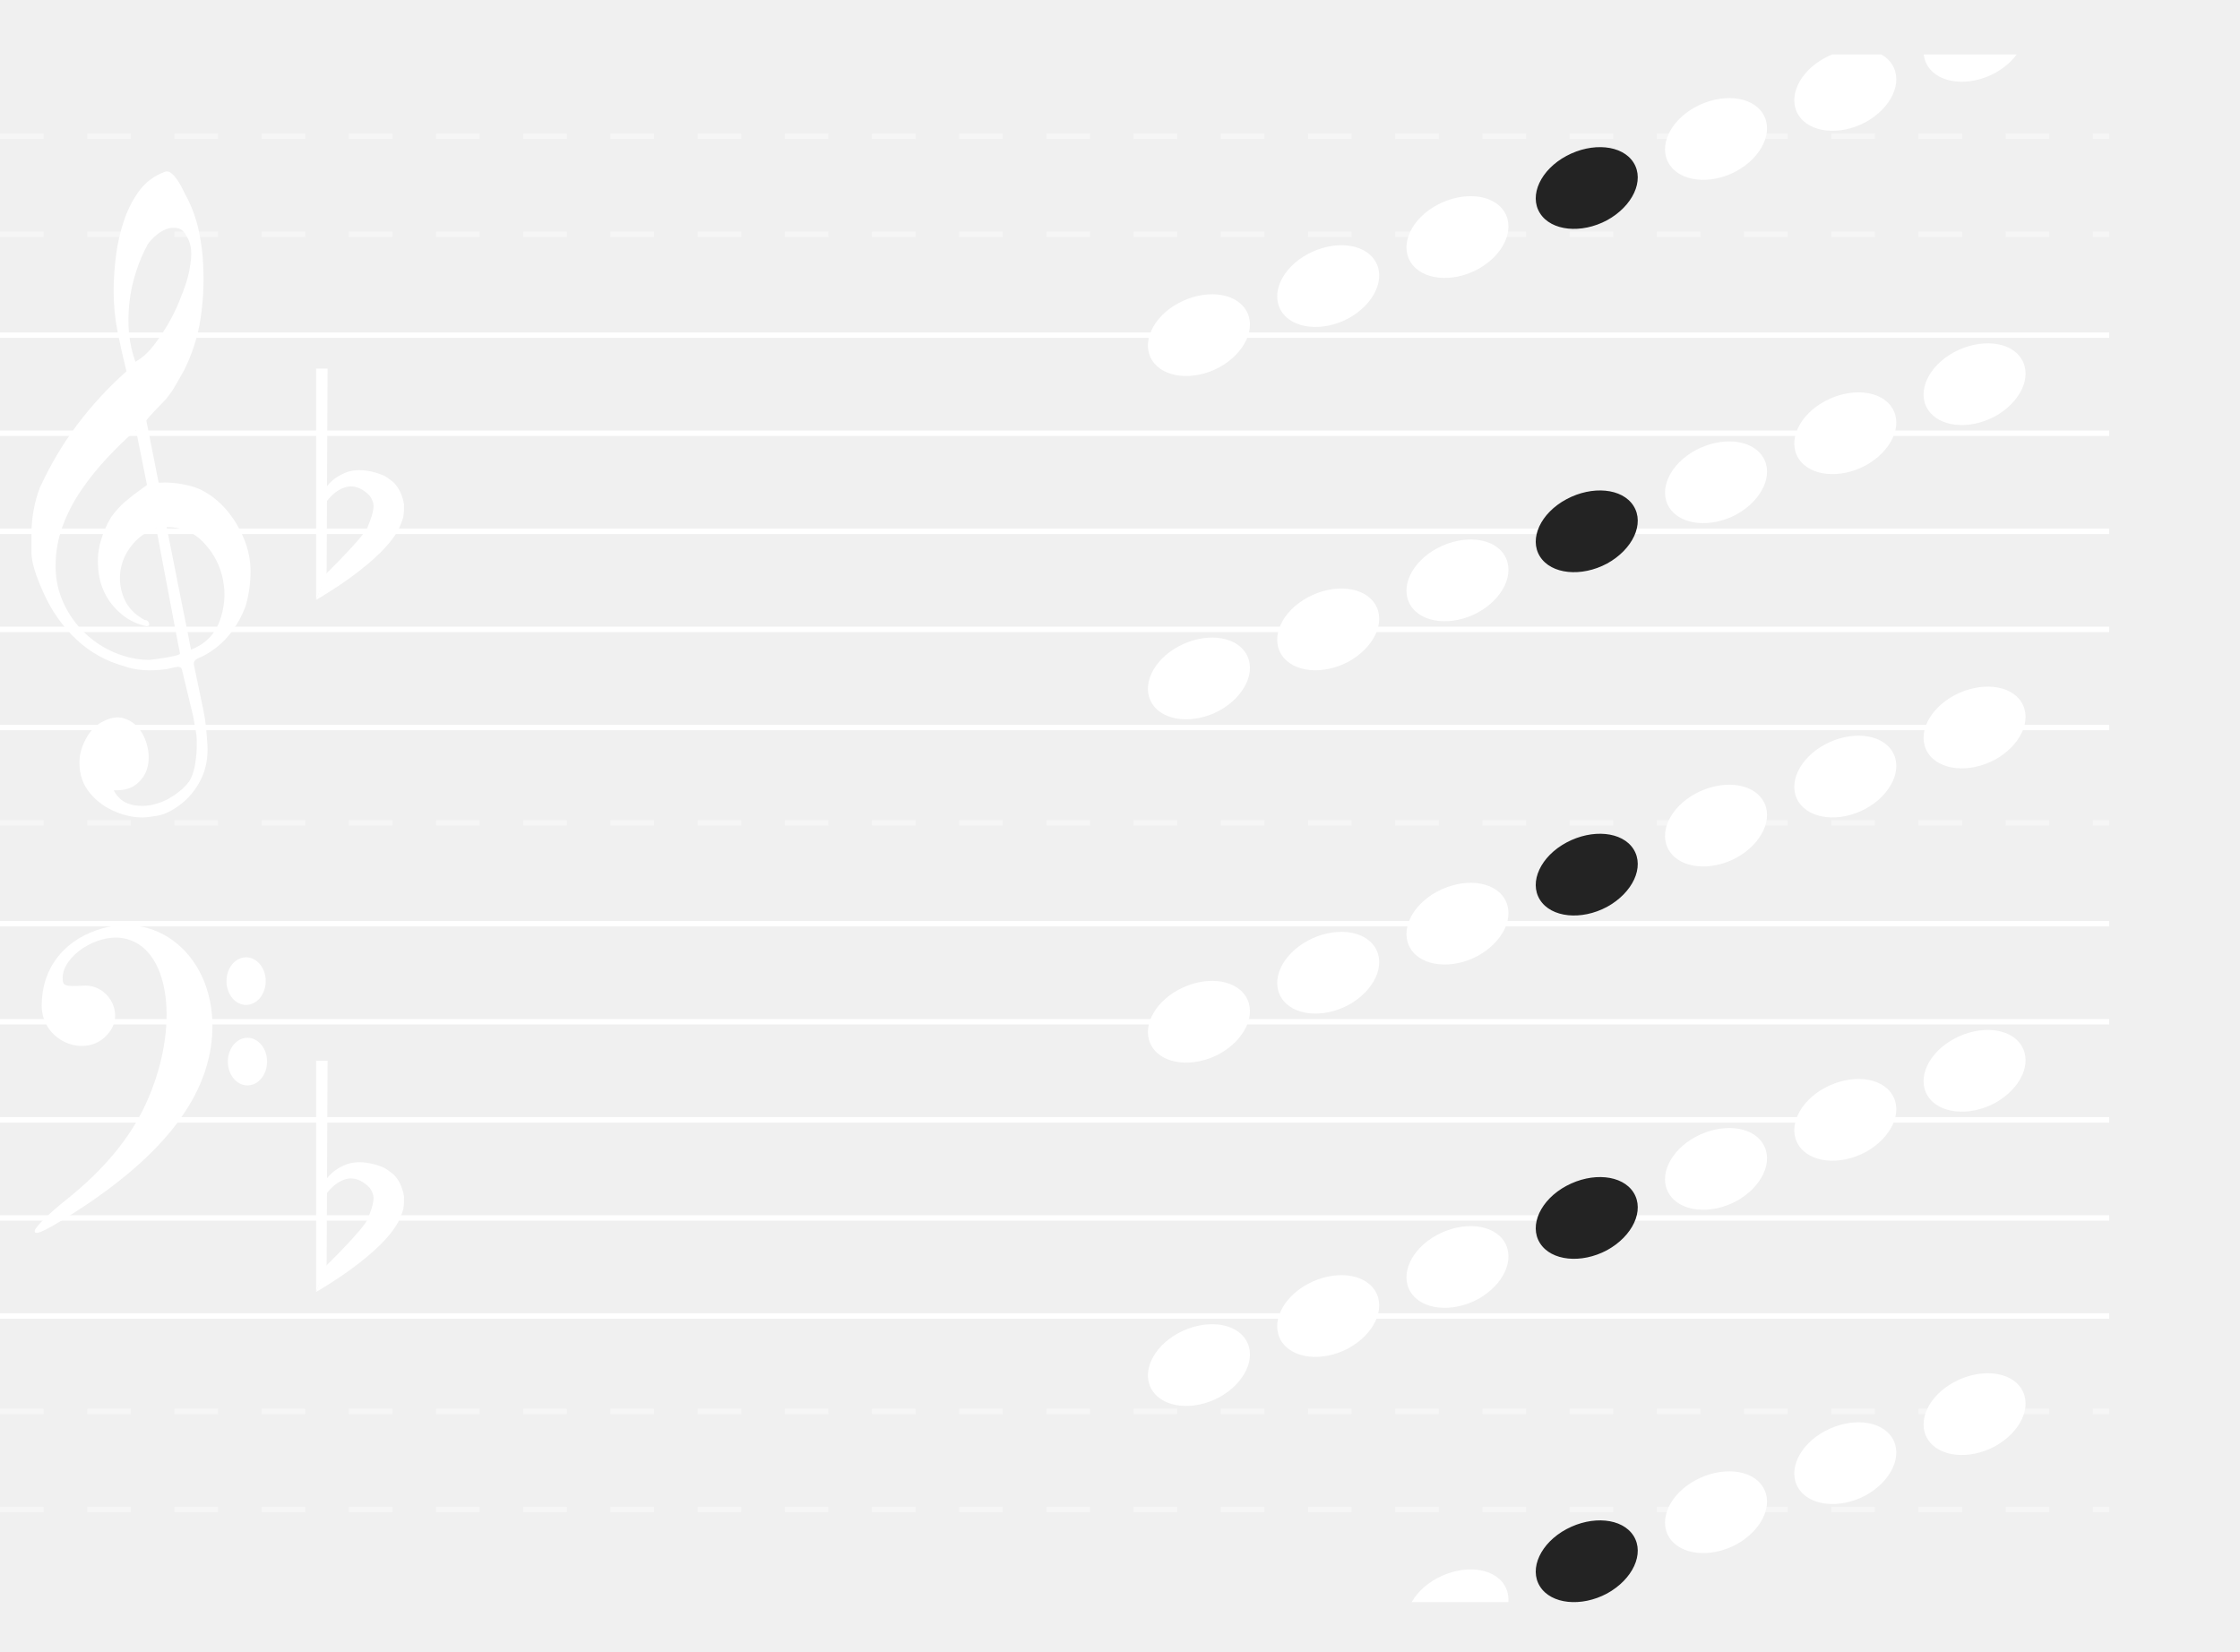
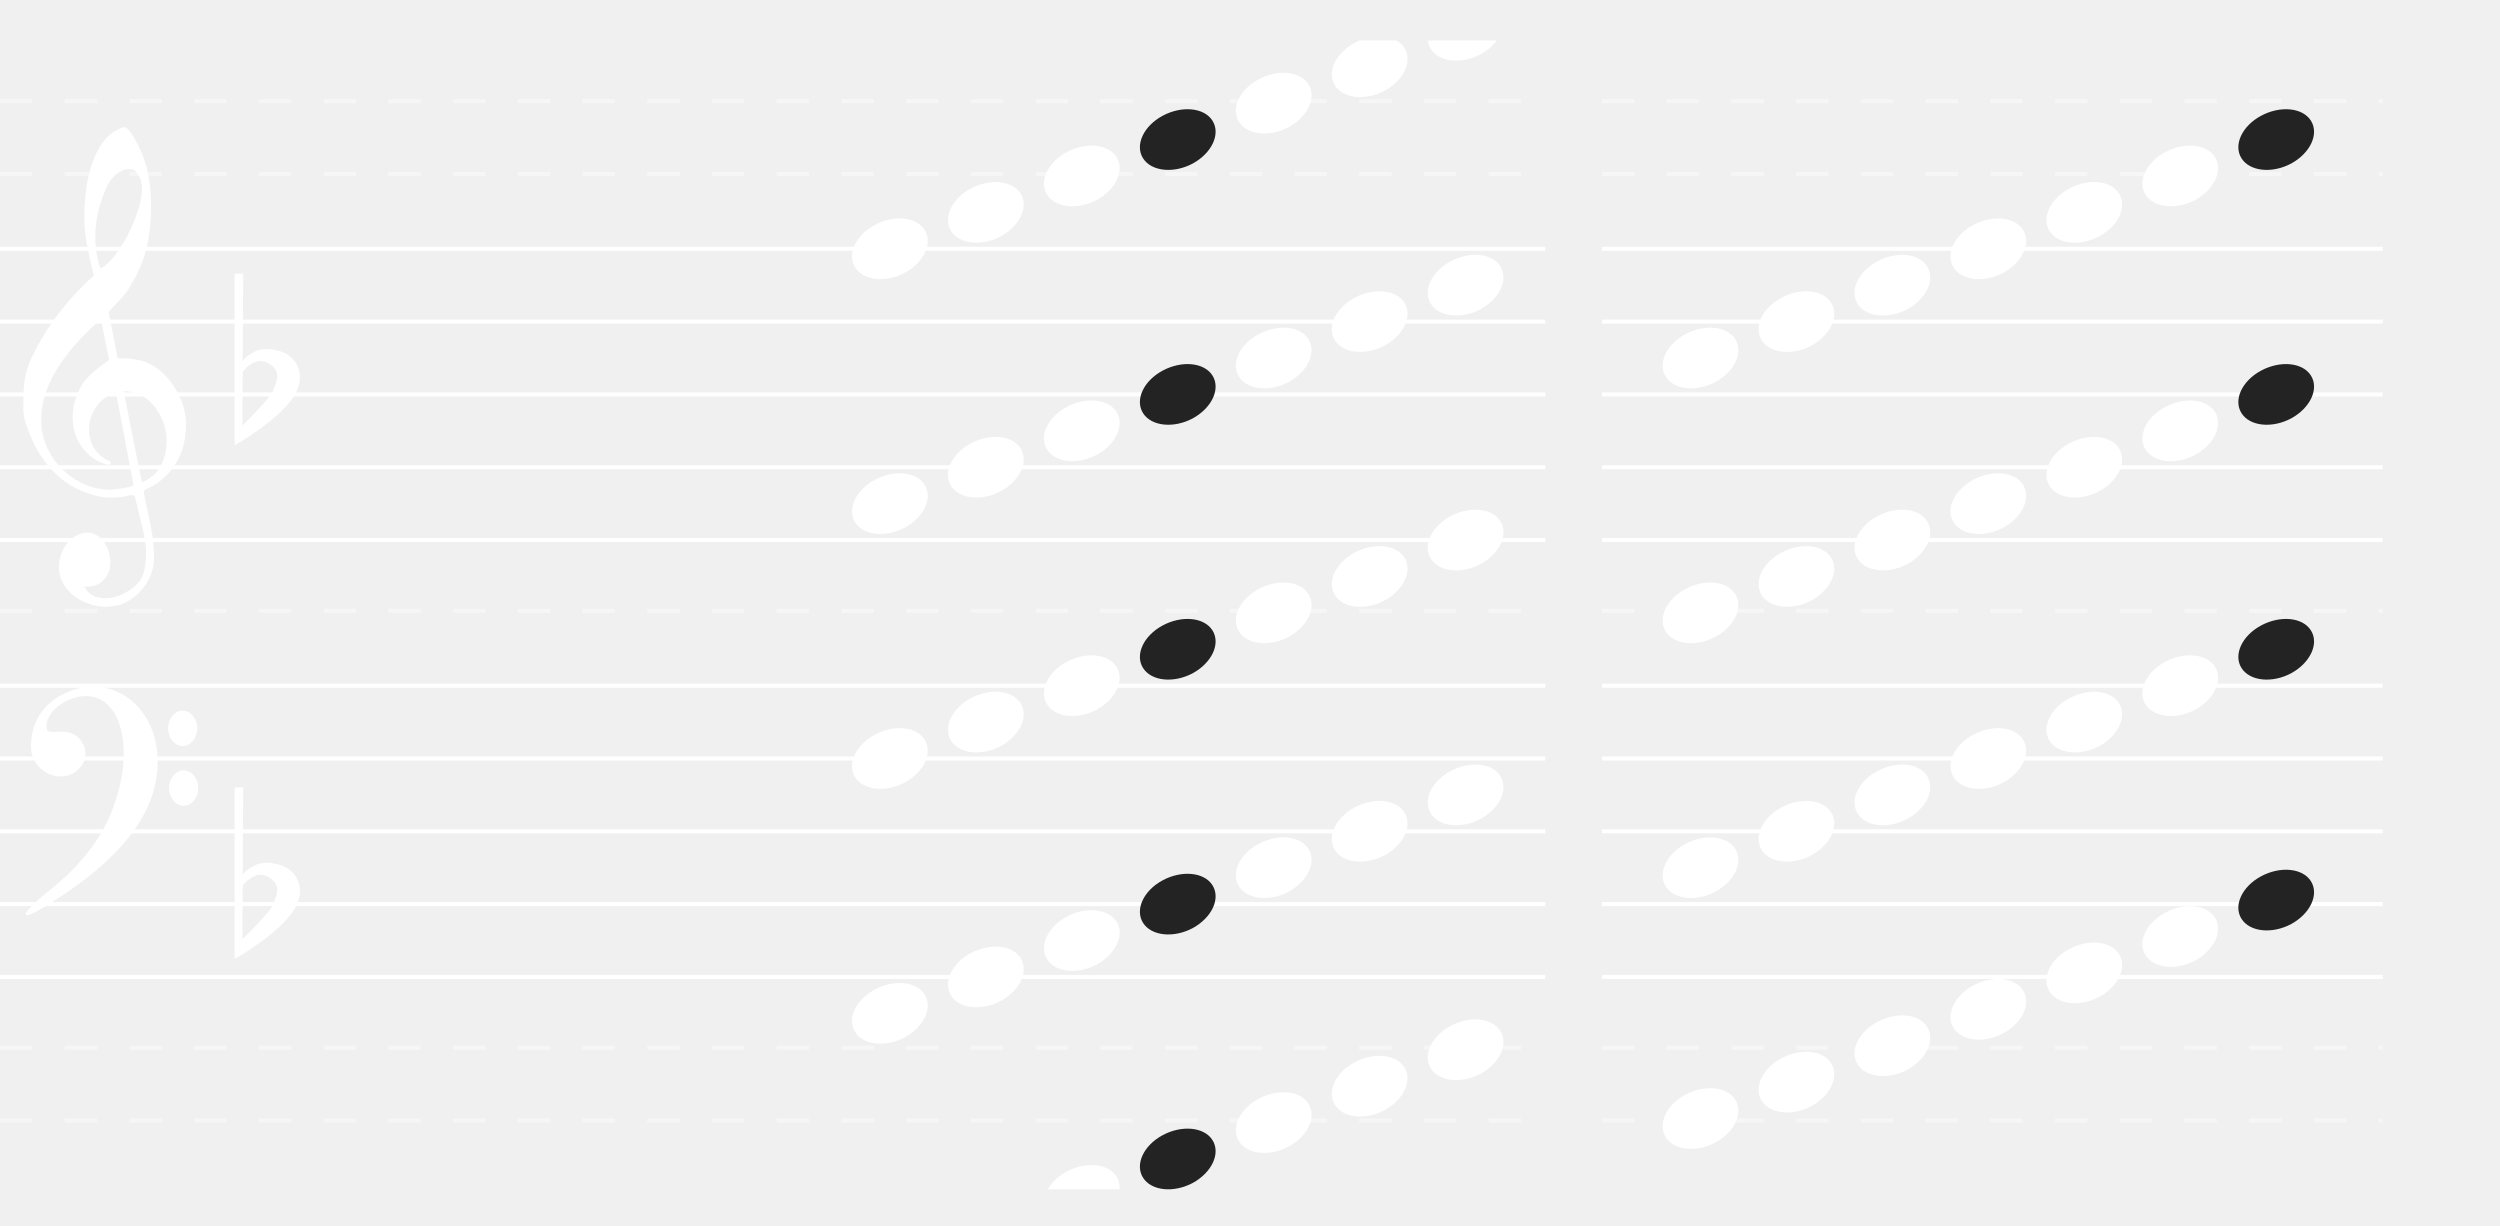
- <svg xmlns="http://www.w3.org/2000/svg" width="411" height="303" viewBox="0 0 411 303" fill="none">
-   <line y1="25" x2="387" y2="25" stroke="white" stroke-opacity="0.4" stroke-dasharray="8 8" />
-   <line y1="43" x2="387" y2="43" stroke="white" stroke-opacity="0.4" stroke-dasharray="8 8" />
-   <path d="M0 61.5H387" stroke="white" />
-   <path d="M0 79.5H387" stroke="white" />
-   <path d="M0 97.5H387" stroke="white" />
-   <path d="M0 115.5H387" stroke="white" />
-   <path d="M0 133.5H387" stroke="white" />
-   <line x1="4.2447e-08" y1="151" x2="387" y2="151" stroke="white" stroke-opacity="0.4" stroke-dasharray="8 8" />
-   <path d="M0 169.5H387" stroke="white" />
-   <path d="M0 187.5H387" stroke="white" />
-   <path d="M0 205.5H387" stroke="white" />
-   <path d="M0 223.5H387" stroke="white" />
-   <path d="M0 241.5H387" stroke="white" />
-   <line x1="4.2447e-08" y1="259" x2="387" y2="259" stroke="white" stroke-opacity="0.4" stroke-dasharray="8 8" />
-   <line x1="4.2447e-08" y1="277" x2="387" y2="277" stroke="white" stroke-opacity="0.4" stroke-dasharray="8 8" />
-   <path d="M28.663 96.938C26.878 97.542 25.403 98.563 24.238 99.999C23.073 101.435 22.363 103.004 22.108 104.705C21.853 106.406 22.062 108.088 22.736 109.751C23.41 111.414 24.675 112.756 26.532 113.777C26.969 113.777 27.242 113.966 27.352 114.344C27.461 114.722 27.297 114.91 26.86 114.91C25.076 114.533 23.51 113.758 22.162 112.586C19.649 110.431 18.266 107.654 18.011 104.252C17.865 102.551 18.02 100.907 18.475 99.319C18.93 97.731 19.558 96.276 20.36 94.953C21.343 93.555 22.508 92.345 23.856 91.325C23.928 91.249 24.138 91.079 24.484 90.814C24.83 90.55 25.167 90.304 25.494 90.077C25.822 89.851 26.314 89.492 26.969 89L24.948 78.908C23.164 80.457 21.398 82.168 19.65 84.039C17.901 85.91 16.317 87.885 14.897 89.964C13.477 92.043 12.339 94.245 11.483 96.569C10.627 98.894 10.199 101.341 10.199 103.912C10.199 106.293 10.682 108.532 11.647 110.63C12.612 112.728 13.896 114.552 15.498 116.101C17.1 117.651 18.948 118.87 21.043 119.759C23.137 120.647 25.258 121.091 27.406 121.091C27.48 121.091 27.816 121.053 28.417 120.977C29.018 120.902 29.655 120.808 30.329 120.694C31.003 120.581 31.622 120.458 32.186 120.325C32.75 120.193 33.033 120.051 33.033 119.9L32.705 118.313C31.285 110.866 29.937 103.741 28.663 96.938ZM30.575 96.711L35.054 119.22C37.64 118.199 39.387 116.451 40.298 113.975C41.209 111.5 41.417 108.986 40.926 106.435C40.434 103.883 39.278 101.624 37.457 99.659C35.637 97.693 33.342 96.711 30.575 96.711ZM24.839 66.378C25.968 65.772 27.015 64.866 27.98 63.656C28.945 62.447 29.837 61.152 30.657 59.772C31.476 58.393 32.186 56.985 32.787 55.548C33.388 54.112 33.87 52.808 34.234 51.636C34.635 50.389 34.908 48.99 35.054 47.441C35.2 45.891 34.963 44.587 34.344 43.528C33.907 42.584 33.334 42.036 32.623 41.884C31.913 41.733 31.203 41.79 30.493 42.054C29.783 42.319 29.109 42.744 28.471 43.33C27.834 43.916 27.37 44.435 27.079 44.889C26.277 46.363 25.576 48.007 24.976 49.822C24.375 51.636 23.965 53.517 23.747 55.464C23.528 57.41 23.501 59.281 23.665 61.077C23.828 62.872 24.22 64.639 24.839 66.378ZM23.2 68.135C22.581 65.641 22.035 63.193 21.561 60.793C21.088 58.393 20.851 55.926 20.851 53.394C20.851 51.542 20.979 49.51 21.234 47.299C21.489 45.088 21.953 42.933 22.627 40.835C23.3 38.737 24.229 36.857 25.413 35.194C26.596 33.531 28.171 32.321 30.138 31.565C30.32 31.49 30.502 31.452 30.684 31.452C30.939 31.452 31.239 31.603 31.585 31.906C31.931 32.208 32.295 32.652 32.678 33.238C33.06 33.824 33.397 34.428 33.688 35.052C33.979 35.676 34.198 36.101 34.344 36.328C35.327 38.256 36.046 40.306 36.502 42.479C36.957 44.653 37.221 46.817 37.294 48.971C37.439 52.222 37.266 55.435 36.775 58.61C36.283 61.785 35.291 64.885 33.797 67.908C33.288 68.816 32.769 69.732 32.241 70.658C31.713 71.585 31.085 72.482 30.356 73.351C30.211 73.503 29.947 73.777 29.564 74.173C29.181 74.57 28.79 74.977 28.389 75.392C27.989 75.808 27.634 76.196 27.324 76.554C27.015 76.914 26.86 77.131 26.86 77.207L29.099 88.546C29.114 88.621 30.22 88.546 30.22 88.546C32.357 88.574 34.619 88.933 36.584 89.737C38.477 90.644 40.107 91.891 41.473 93.479C42.838 95.067 43.93 96.853 44.75 98.837C45.569 100.821 45.979 102.834 45.979 104.875C45.979 106.916 45.687 108.995 45.105 111.112C43.612 115.119 41.227 118.086 37.949 120.013C37.585 120.24 37.066 120.496 36.392 120.779C35.719 121.062 35.455 121.507 35.6 122.111C36.474 126.23 37.066 129.063 37.376 130.616C37.685 132.168 37.913 134.172 38.058 136.626C38.204 138.973 37.812 141.084 36.884 142.972C35.955 144.869 34.708 146.407 33.142 147.595C31.576 148.79 30.147 149.484 28.854 149.698C27.561 149.906 26.678 150.006 26.205 150.006C24.566 150.006 22.963 149.684 21.398 149.04C19.467 148.289 17.847 147.137 16.536 145.584C15.225 144.031 14.569 142.142 14.569 139.917C14.569 138.515 14.961 137.077 15.744 135.603C16.527 134.129 17.556 133.07 18.83 132.433C20.25 131.675 21.534 131.467 22.681 131.803C23.828 132.147 24.775 132.791 25.522 133.735C26.268 134.68 26.787 135.825 27.079 137.163C27.37 138.508 27.352 139.76 27.024 140.933C26.696 142.107 26.032 143.101 25.03 143.91C24.029 144.725 22.636 145.09 20.851 145.019C21.58 146.378 22.599 147.237 23.91 147.595C25.221 147.96 26.569 147.981 27.952 147.68C29.337 147.38 30.638 146.822 31.858 146.006C33.078 145.198 34.035 144.318 34.726 143.373C35.163 142.693 35.491 141.806 35.71 140.711C35.928 139.61 36.056 138.472 36.092 137.277C36.128 136.089 36.092 135.159 35.983 134.501C35.873 133.835 35.691 132.805 35.436 131.41C34.344 126.838 33.652 123.962 33.36 122.788C33.215 122.414 32.823 122.291 32.186 122.423C31.549 122.556 31.012 122.679 30.575 122.788C27.443 123.21 24.821 123.017 22.709 122.225C19.431 121.318 16.545 119.701 14.05 117.377C11.556 115.053 9.553 112.237 8.042 108.929C6.53 105.622 5.775 103.108 5.775 101.388C5.775 99.669 5.775 98.582 5.775 98.128C5.775 95.067 6.285 92.194 7.304 89.51C9.234 85.314 11.52 81.459 14.16 77.944C16.8 74.429 19.813 71.159 23.2 68.135Z" fill="white" />
-   <path d="M49.003 194.808C49.003 197.22 47.391 199.175 45.404 199.175C43.416 199.175 41.805 197.22 41.805 194.808C41.805 192.396 43.416 190.441 45.404 190.441C47.391 190.441 49.003 192.396 49.003 194.808ZM48.754 180.042C48.754 182.454 47.143 184.409 45.155 184.409C43.168 184.409 41.556 182.454 41.556 180.042C41.556 177.63 43.168 175.675 45.155 175.675C47.143 175.675 48.754 177.63 48.754 180.042ZM6.368 225.885C6.368 225.261 8.96 222.695 12.128 220.182C18.939 214.778 23.857 208.866 26.718 202.645C33.279 188.379 31.2 173.504 22.457 172.146C17.621 171.394 11.498 175.482 11.498 179.461C11.498 180.938 11.824 181.057 15.369 180.873C19.707 180.649 22.642 185.54 20.295 189.081C16.585 194.678 7.651 191.463 7.651 184.532C7.651 178.458 10.842 173.623 16.459 171.189C28.479 165.98 39.92 175.583 38.918 190.04C38.097 201.89 29.19 212.956 11.899 223.611C7.797 226.139 6.368 226.726 6.368 225.885Z" fill="white" />
+ <svg xmlns="http://www.w3.org/2000/svg" width="618" height="303" viewBox="0 0 618 303" fill="none">
+   <line x1="396" y1="25" x2="589" y2="25" stroke="white" stroke-opacity="0.4" stroke-dasharray="8 8" />
+   <line x1="396" y1="43" x2="589" y2="43" stroke="white" stroke-opacity="0.4" stroke-dasharray="8 8" />
+   <path d="M396 61.5H589" stroke="white" />
+   <path d="M396 79.5H589" stroke="white" />
+   <path d="M396 97.5H589" stroke="white" />
+   <path d="M396 115.5H589" stroke="white" />
+   <path d="M396 133.5H589" stroke="white" />
+   <line x1="396" y1="151" x2="589" y2="151" stroke="white" stroke-opacity="0.4" stroke-dasharray="8 8" />
+   <path d="M396 169.5H589" stroke="white" />
+   <path d="M396 187.5H589" stroke="white" />
+   <path d="M396 205.5H589" stroke="white" />
+   <path d="M396 223.5H589" stroke="white" />
+   <path d="M396 241.5H589" stroke="white" />
+   <line x1="396" y1="259" x2="589" y2="259" stroke="white" stroke-opacity="0.4" stroke-dasharray="8 8" />
+   <line x1="396" y1="277" x2="589" y2="277" stroke="white" stroke-opacity="0.4" stroke-dasharray="8 8" />
+   <line y1="25" x2="382" y2="25" stroke="white" stroke-opacity="0.4" stroke-dasharray="8 8" />
+   <line y1="43" x2="382" y2="43" stroke="white" stroke-opacity="0.4" stroke-dasharray="8 8" />
+   <path d="M0 61.5H382" stroke="white" />
+   <path d="M0 79.5H382" stroke="white" />
+   <path d="M0 97.5H382" stroke="white" />
+   <path d="M0 115.5H382" stroke="white" />
+   <path d="M0 133.5H382" stroke="white" />
+   <line x1="4.2447e-08" y1="151" x2="382" y2="151" stroke="white" stroke-opacity="0.4" stroke-dasharray="8 8" />
+   <path d="M0 169.5H382" stroke="white" />
+   <path d="M0 187.5H382" stroke="white" />
+   <path d="M0 205.5H382" stroke="white" />
+   <path d="M0 223.5H382" stroke="white" />
+   <path d="M0 241.5H382" stroke="white" />
+   <line x1="4.2447e-08" y1="259" x2="382" y2="259" stroke="white" stroke-opacity="0.4" stroke-dasharray="8 8" />
+   <line x1="4.2447e-08" y1="277" x2="382" y2="277" stroke="white" stroke-opacity="0.4" stroke-dasharray="8 8" />
+   <path d="M28.663 96.938C26.878 97.542 25.403 98.563 24.238 99.999C23.073 101.435 22.363 103.004 22.108 104.705C21.853 106.406 22.062 108.088 22.736 109.751C23.41 111.414 24.675 112.756 26.532 113.777C26.969 113.777 27.242 113.966 27.352 114.344C27.461 114.722 27.297 114.91 26.86 114.91C25.076 114.533 23.51 113.758 22.162 112.586C19.649 110.431 18.266 107.654 18.011 104.252C17.865 102.551 18.02 100.907 18.475 99.319C18.93 97.731 19.558 96.276 20.36 94.953C21.343 93.555 22.508 92.345 23.856 91.325C23.928 91.249 24.138 91.079 24.484 90.814C24.83 90.55 25.167 90.304 25.494 90.077C25.822 89.851 26.314 89.491 26.969 89L24.948 78.908C23.164 80.457 21.398 82.168 19.65 84.039C17.901 85.91 16.317 87.885 14.897 89.964C13.477 92.043 12.339 94.245 11.483 96.569C10.627 98.894 10.199 101.341 10.199 103.912C10.199 106.293 10.682 108.532 11.647 110.63C12.612 112.728 13.896 114.552 15.498 116.101C17.1 117.651 18.948 118.87 21.043 119.759C23.136 120.647 25.258 121.091 27.406 121.091C27.479 121.091 27.816 121.053 28.417 120.977C29.018 120.902 29.655 120.808 30.328 120.694C31.003 120.581 31.622 120.458 32.186 120.325C32.75 120.193 33.033 120.051 33.033 119.9L32.705 118.313C31.285 110.866 29.937 103.741 28.663 96.938V96.938ZM30.575 96.711L35.054 119.22C37.64 118.199 39.387 116.451 40.298 113.975C41.209 111.5 41.417 108.986 40.926 106.435C40.434 103.883 39.278 101.624 37.457 99.659C35.637 97.693 33.342 96.711 30.575 96.711V96.711ZM24.839 66.378C25.968 65.772 27.015 64.866 27.98 63.656C28.945 62.447 29.837 61.152 30.657 59.772C31.476 58.393 32.186 56.985 32.787 55.548C33.388 54.112 33.87 52.808 34.234 51.636C34.635 50.389 34.908 48.99 35.054 47.441C35.2 45.891 34.963 44.587 34.344 43.528C33.907 42.584 33.333 42.036 32.623 41.884C31.913 41.733 31.203 41.79 30.493 42.054C29.783 42.319 29.109 42.744 28.471 43.33C27.834 43.916 27.37 44.435 27.079 44.889C26.277 46.363 25.576 48.007 24.976 49.822C24.375 51.636 23.965 53.517 23.747 55.464C23.528 57.41 23.501 59.281 23.665 61.077C23.828 62.872 24.22 64.639 24.839 66.378V66.378ZM23.2 68.135C22.581 65.641 22.035 63.193 21.561 60.793C21.088 58.393 20.851 55.926 20.851 53.394C20.851 51.542 20.979 49.51 21.234 47.299C21.488 45.088 21.953 42.933 22.627 40.835C23.3 38.737 24.229 36.857 25.413 35.194C26.596 33.531 28.171 32.321 30.138 31.565C30.32 31.49 30.502 31.452 30.684 31.452C30.939 31.452 31.239 31.603 31.585 31.906C31.931 32.208 32.295 32.652 32.678 33.238C33.06 33.824 33.397 34.428 33.688 35.052C33.979 35.676 34.198 36.101 34.344 36.328C35.327 38.256 36.046 40.306 36.502 42.479C36.957 44.653 37.221 46.817 37.294 48.971C37.439 52.222 37.266 55.435 36.775 58.61C36.283 61.785 35.291 64.885 33.797 67.908C33.288 68.816 32.769 69.732 32.241 70.658C31.713 71.585 31.085 72.482 30.356 73.351C30.211 73.503 29.947 73.777 29.564 74.173C29.181 74.57 28.79 74.977 28.389 75.392C27.989 75.808 27.634 76.196 27.324 76.554C27.015 76.914 26.86 77.131 26.86 77.207L29.099 88.546C29.114 88.621 30.22 88.546 30.22 88.546C32.357 88.574 34.619 88.933 36.584 89.737C38.477 90.644 40.107 91.891 41.473 93.479C42.838 95.067 43.93 96.853 44.75 98.837C45.569 100.821 45.979 102.834 45.979 104.875C45.979 106.916 45.687 108.995 45.105 111.112C43.612 115.119 41.227 118.086 37.949 120.013C37.585 120.24 37.066 120.496 36.392 120.779C35.719 121.062 35.455 121.507 35.6 122.111C36.474 126.23 37.066 129.063 37.376 130.616C37.685 132.168 37.913 134.172 38.058 136.626C38.204 138.973 37.812 141.084 36.884 142.972C35.955 144.869 34.708 146.407 33.142 147.595C31.576 148.79 30.147 149.484 28.854 149.698C27.561 149.906 26.678 150.006 26.205 150.006C24.566 150.006 22.963 149.684 21.398 149.04C19.467 148.289 17.847 147.137 16.536 145.584C15.225 144.031 14.569 142.142 14.569 139.917C14.569 138.515 14.961 137.077 15.744 135.603C16.527 134.129 17.556 133.07 18.83 132.433C20.25 131.675 21.534 131.467 22.681 131.803C23.828 132.147 24.775 132.791 25.522 133.735C26.268 134.68 26.787 135.825 27.079 137.163C27.37 138.508 27.352 139.76 27.024 140.933C26.696 142.107 26.032 143.101 25.03 143.91C24.029 144.725 22.636 145.09 20.851 145.019C21.58 146.378 22.599 147.237 23.91 147.595C25.221 147.96 26.569 147.981 27.952 147.68C29.337 147.38 30.638 146.822 31.858 146.006C33.078 145.198 34.035 144.318 34.726 143.373C35.163 142.693 35.491 141.806 35.71 140.711C35.928 139.61 36.056 138.472 36.092 137.277C36.128 136.089 36.092 135.159 35.983 134.501C35.873 133.835 35.691 132.805 35.436 131.41C34.344 126.838 33.652 123.962 33.36 122.788C33.215 122.414 32.823 122.291 32.186 122.423C31.549 122.556 31.012 122.679 30.575 122.788C27.443 123.21 24.821 123.017 22.709 122.225C19.431 121.318 16.545 119.701 14.05 117.377C11.556 115.053 9.553 112.237 8.042 108.929C6.53 105.622 5.775 103.108 5.775 101.388C5.775 99.669 5.775 98.582 5.775 98.128C5.775 95.067 6.285 92.194 7.304 89.51C9.234 85.314 11.52 81.459 14.16 77.944C16.8 74.429 19.813 71.159 23.2 68.135V68.135Z" fill="white" />
+   <path d="M49.003 194.808C49.003 197.22 47.392 199.175 45.404 199.175C43.416 199.175 41.805 197.22 41.805 194.808C41.805 192.396 43.416 190.441 45.404 190.441C47.392 190.441 49.003 192.396 49.003 194.808ZM48.754 180.042C48.754 182.454 47.143 184.409 45.155 184.409C43.168 184.409 41.556 182.454 41.556 180.042C41.556 177.63 43.168 175.675 45.155 175.675C47.143 175.675 48.754 177.63 48.754 180.042ZM6.368 225.885C6.368 225.261 8.96 222.695 12.128 220.182C18.939 214.778 23.857 208.866 26.718 202.645C33.279 188.379 31.201 173.504 22.457 172.146C17.621 171.394 11.498 175.482 11.498 179.461C11.498 180.938 11.824 181.057 15.37 180.873C19.707 180.649 22.642 185.54 20.295 189.081C16.585 194.678 7.651 191.463 7.651 184.532C7.651 178.458 10.842 173.623 16.459 171.189C28.479 165.98 39.92 175.583 38.918 190.04C38.097 201.89 29.191 212.956 11.899 223.611C7.797 226.139 6.368 226.726 6.368 225.885V225.885Z" fill="white" />
  <path d="M58 194.649H60.104L59.929 232.519L58 237.045V194.649Z" fill="white" />
  <path d="M67.468 223.689C68.169 221.872 68.344 221.474 68.519 220.247C68.695 219.019 67.818 217.967 67.818 217.967C67.818 217.967 65.89 215.688 63.435 216.389C60.98 217.091 59.578 219.545 59.578 219.545V216.915C59.578 216.915 60.455 214.812 63.786 213.584C65.013 213.234 66.591 213.058 69.045 213.76C70.448 214.286 70.448 214.11 72.201 215.513C72.903 216.214 73.779 217.441 74.13 219.545C74.13 221.474 74.13 221.825 73.341 223.689C70.448 230.065 58 237.078 58 237.078L59.841 232.28C59.841 232.28 66.766 225.506 67.468 223.689Z" fill="white" />
  <path d="M58 67.649H60.104L59.929 105.519L58 110.045V67.649Z" fill="white" />
  <path d="M67.468 96.689C68.169 94.872 68.344 94.474 68.519 93.247C68.695 92.019 67.818 90.967 67.818 90.967C67.818 90.967 65.89 88.688 63.435 89.389C60.98 90.091 59.578 92.545 59.578 92.545V89.915C59.578 89.915 60.455 87.812 63.786 86.584C65.013 86.234 66.591 86.058 69.045 86.76C70.448 87.286 70.448 87.11 72.201 88.513C72.903 89.214 73.779 90.441 74.13 92.545C74.13 94.474 74.13 94.825 73.341 96.689C70.448 103.065 58 110.078 58 110.078L59.841 105.28C59.841 105.28 66.766 98.506 67.468 96.689Z" fill="white" />
-   <g clip-path="url(#clip0_25_3599)">
+   <g clip-path="url(#clip0_115_2707)">
    <path d="M211.396 66.121C209.333 62.844 211.544 58.134 216.26 55.608C220.977 53.083 226.504 53.561 228.568 56.837C230.631 60.114 228.42 64.824 223.704 67.418C218.987 69.944 213.46 69.397 211.396 66.121Z" fill="white" />
-     <path d="M235.116 57.121C233.052 53.844 235.263 49.134 239.98 46.608C244.696 44.083 250.223 44.561 252.287 47.837C254.35 51.114 252.14 55.824 247.423 58.418C242.706 60.944 237.179 60.398 235.116 57.121Z" fill="white" />
-     <path d="M258.835 48.121C256.772 44.844 258.983 40.134 263.699 37.608C268.416 35.083 273.943 35.561 276.006 38.837C278.07 42.114 275.859 46.824 271.142 49.418C266.426 51.944 260.899 51.398 258.835 48.121Z" fill="white" />
-     <path d="M282.555 39.121C280.491 35.844 282.702 31.134 287.419 28.608C292.135 26.083 297.662 26.561 299.726 29.837C301.789 33.114 299.579 37.824 294.862 40.418C290.145 42.944 284.618 42.398 282.555 39.121Z" fill="#232323" />
-     <path d="M306.274 30.121C304.211 26.844 306.421 22.134 311.138 19.608C315.855 17.083 321.382 17.561 323.445 20.837C325.509 24.114 323.298 28.824 318.581 31.418C313.865 33.944 308.338 33.398 306.274 30.121Z" fill="white" />
-     <path d="M329.994 21.121C327.93 17.844 330.141 13.134 334.858 10.608C339.574 8.083 345.101 8.561 347.165 11.837C349.228 15.114 347.018 19.824 342.301 22.418C337.584 24.944 332.057 24.398 329.994 21.121Z" fill="white" />
-     <path d="M353.713 12.121C351.65 8.844 353.86 4.134 358.577 1.608C363.294 -0.917 368.821 -0.439 370.884 2.837C372.948 6.114 370.737 10.824 366.02 13.418C361.304 15.944 355.777 15.398 353.713 12.121Z" fill="white" />
+     <path d="M235.116 57.121C233.052 53.844 235.263 49.134 239.98 46.608C244.696 44.083 250.223 44.561 252.287 47.837C254.35 51.114 252.14 55.824 247.423 58.418C242.706 60.944 237.179 60.398 235.116 57.121V57.121Z" fill="white" />
+     <path d="M258.835 48.121C256.772 44.844 258.983 40.134 263.699 37.608C268.416 35.083 273.943 35.561 276.006 38.837C278.07 42.114 275.859 46.824 271.142 49.418C266.426 51.944 260.899 51.398 258.835 48.121V48.121Z" fill="white" />
+     <path d="M282.555 39.121C280.491 35.844 282.702 31.134 287.419 28.608C292.135 26.083 297.662 26.561 299.726 29.837C301.789 33.114 299.579 37.824 294.862 40.418C290.145 42.944 284.618 42.398 282.555 39.121V39.121Z" fill="#232323" />
+     <path d="M306.274 30.121C304.211 26.844 306.421 22.134 311.138 19.608C315.855 17.083 321.382 17.561 323.445 20.837C325.509 24.114 323.298 28.824 318.581 31.418C313.865 33.944 308.338 33.398 306.274 30.121V30.121Z" fill="white" />
+     <path d="M329.994 21.121C327.93 17.844 330.141 13.134 334.858 10.608C339.574 8.083 345.101 8.561 347.165 11.837C349.228 15.114 347.018 19.824 342.301 22.418C337.584 24.944 332.057 24.398 329.994 21.121V21.121Z" fill="white" />
+     <path d="M353.713 12.121C351.65 8.844 353.86 4.134 358.577 1.608C363.294 -0.917 368.821 -0.439 370.884 2.837C372.948 6.114 370.737 10.824 366.02 13.418C361.304 15.944 355.777 15.398 353.713 12.121V12.121Z" fill="white" />
    <path d="M211.396 129.121C209.333 125.844 211.544 121.134 216.26 118.608C220.977 116.083 226.504 116.561 228.568 119.837C230.631 123.114 228.42 127.824 223.704 130.418C218.987 132.944 213.46 132.398 211.396 129.121Z" fill="white" />
-     <path d="M235.116 120.121C233.052 116.844 235.263 112.134 239.98 109.608C244.696 107.083 250.223 107.561 252.287 110.837C254.35 114.114 252.14 118.824 247.423 121.418C242.706 123.944 237.179 123.398 235.116 120.121Z" fill="white" />
-     <path d="M258.835 111.121C256.772 107.844 258.983 103.134 263.699 100.608C268.416 98.083 273.943 98.561 276.006 101.837C278.07 105.114 275.859 109.824 271.142 112.418C266.426 114.944 260.899 114.398 258.835 111.121Z" fill="white" />
-     <path d="M282.555 102.121C280.491 98.844 282.702 94.134 287.419 91.609C292.135 89.083 297.662 89.561 299.726 92.837C301.789 96.114 299.579 100.824 294.862 103.418C290.145 105.944 284.618 105.398 282.555 102.121Z" fill="#232323" />
-     <path d="M306.274 93.121C304.211 89.844 306.421 85.134 311.138 82.609C315.855 80.083 321.382 80.561 323.445 83.837C325.509 87.114 323.298 91.824 318.581 94.418C313.865 96.944 308.338 96.397 306.274 93.121Z" fill="white" />
-     <path d="M329.994 84.121C327.93 80.844 330.141 76.134 334.858 73.609C339.574 71.083 345.101 71.561 347.165 74.837C349.228 78.114 347.018 82.824 342.301 85.418C337.584 87.944 332.057 87.397 329.994 84.121Z" fill="white" />
-     <path d="M353.713 75.121C351.65 71.844 353.86 67.134 358.577 64.609C363.294 62.083 368.821 62.561 370.884 65.837C372.948 69.114 370.737 73.824 366.02 76.418C361.304 78.944 355.777 78.397 353.713 75.121Z" fill="white" />
+     <path d="M235.116 120.121C233.052 116.844 235.263 112.134 239.98 109.608C244.696 107.083 250.223 107.561 252.287 110.837C254.35 114.114 252.14 118.824 247.423 121.418C242.706 123.944 237.179 123.398 235.116 120.121V120.121Z" fill="white" />
+     <path d="M258.835 111.121C256.772 107.844 258.983 103.134 263.699 100.608C268.416 98.083 273.943 98.561 276.006 101.837C278.07 105.114 275.859 109.824 271.142 112.418C266.426 114.944 260.899 114.398 258.835 111.121V111.121Z" fill="white" />
+     <path d="M282.555 102.121C280.491 98.844 282.702 94.134 287.419 91.609C292.135 89.083 297.662 89.561 299.726 92.837C301.789 96.114 299.579 100.824 294.862 103.418C290.145 105.944 284.618 105.398 282.555 102.121V102.121Z" fill="#232323" />
+     <path d="M306.274 93.121C304.211 89.844 306.421 85.134 311.138 82.609C315.855 80.083 321.382 80.561 323.445 83.837C325.509 87.114 323.298 91.824 318.581 94.418C313.865 96.944 308.338 96.397 306.274 93.121V93.121Z" fill="white" />
+     <path d="M329.994 84.121C327.93 80.844 330.141 76.134 334.858 73.609C339.574 71.083 345.101 71.561 347.165 74.837C349.228 78.114 347.018 82.824 342.301 85.418C337.584 87.944 332.057 87.397 329.994 84.121V84.121Z" fill="white" />
+     <path d="M353.713 75.121C351.65 71.844 353.86 67.134 358.577 64.609C363.294 62.083 368.821 62.561 370.884 65.837C372.948 69.114 370.737 73.824 366.02 76.418C361.304 78.944 355.777 78.397 353.713 75.121V75.121Z" fill="white" />
    <path d="M211.396 192.121C209.333 188.844 211.544 184.134 216.26 181.608C220.977 179.083 226.504 179.561 228.568 182.837C230.631 186.114 228.42 190.824 223.704 193.418C218.987 195.944 213.46 195.398 211.396 192.121Z" fill="white" />
-     <path d="M235.116 183.121C233.052 179.844 235.263 175.134 239.98 172.608C244.696 170.083 250.223 170.561 252.287 173.837C254.35 177.114 252.14 181.824 247.423 184.418C242.706 186.944 237.179 186.398 235.116 183.121Z" fill="white" />
-     <path d="M258.835 174.121C256.772 170.844 258.983 166.134 263.699 163.608C268.416 161.083 273.943 161.561 276.006 164.837C278.07 168.114 275.859 172.824 271.142 175.418C266.426 177.944 260.899 177.398 258.835 174.121Z" fill="white" />
-     <path d="M282.555 165.121C280.491 161.844 282.702 157.134 287.419 154.608C292.135 152.083 297.662 152.561 299.726 155.837C301.789 159.114 299.579 163.824 294.862 166.418C290.145 168.944 284.618 168.398 282.555 165.121Z" fill="#232323" />
-     <path d="M306.274 156.121C304.211 152.844 306.421 148.134 311.138 145.608C315.855 143.083 321.382 143.561 323.445 146.837C325.509 150.114 323.298 154.824 318.581 157.418C313.865 159.944 308.338 159.398 306.274 156.121Z" fill="white" />
-     <path d="M329.994 147.121C327.93 143.844 330.141 139.134 334.858 136.608C339.574 134.083 345.101 134.561 347.165 137.837C349.228 141.114 347.018 145.824 342.301 148.418C337.584 150.944 332.057 150.398 329.994 147.121Z" fill="white" />
-     <path d="M353.713 138.121C351.65 134.844 353.86 130.134 358.577 127.608C363.294 125.083 368.821 125.561 370.884 128.837C372.948 132.114 370.737 136.824 366.02 139.418C361.304 141.944 355.777 141.398 353.713 138.121Z" fill="white" />
+     <path d="M235.116 183.121C233.052 179.844 235.263 175.134 239.98 172.608C244.696 170.083 250.223 170.561 252.287 173.837C254.35 177.114 252.14 181.824 247.423 184.418C242.706 186.944 237.179 186.398 235.116 183.121V183.121Z" fill="white" />
+     <path d="M258.835 174.121C256.772 170.844 258.983 166.134 263.699 163.608C268.416 161.083 273.943 161.561 276.006 164.837C278.07 168.114 275.859 172.824 271.142 175.418C266.426 177.944 260.899 177.398 258.835 174.121V174.121Z" fill="white" />
+     <path d="M282.555 165.121C280.491 161.844 282.702 157.134 287.419 154.608C292.135 152.083 297.662 152.561 299.726 155.837C301.789 159.114 299.579 163.824 294.862 166.418C290.145 168.944 284.618 168.398 282.555 165.121V165.121Z" fill="#232323" />
+     <path d="M306.274 156.121C304.211 152.844 306.421 148.134 311.138 145.608C315.855 143.083 321.382 143.561 323.445 146.837C325.509 150.114 323.298 154.824 318.581 157.418C313.865 159.944 308.338 159.398 306.274 156.121V156.121Z" fill="white" />
+     <path d="M329.994 147.121C327.93 143.844 330.141 139.134 334.858 136.608C339.574 134.083 345.101 134.561 347.165 137.837C349.228 141.114 347.018 145.824 342.301 148.418C337.584 150.944 332.057 150.398 329.994 147.121V147.121Z" fill="white" />
+     <path d="M353.713 138.121C351.65 134.844 353.86 130.134 358.577 127.608C363.294 125.083 368.821 125.561 370.884 128.837C372.948 132.114 370.737 136.824 366.02 139.418C361.304 141.944 355.777 141.398 353.713 138.121V138.121Z" fill="white" />
    <path d="M211.396 255.121C209.333 251.844 211.544 247.134 216.26 244.608C220.977 242.083 226.504 242.561 228.568 245.837C230.631 249.114 228.42 253.824 223.704 256.418C218.987 258.944 213.46 258.398 211.396 255.121Z" fill="white" />
-     <path d="M235.116 246.121C233.052 242.844 235.263 238.134 239.98 235.608C244.696 233.083 250.223 233.561 252.287 236.837C254.35 240.114 252.14 244.824 247.423 247.418C242.706 249.944 237.179 249.398 235.116 246.121Z" fill="white" />
-     <path d="M258.835 237.121C256.772 233.844 258.983 229.134 263.699 226.608C268.416 224.083 273.943 224.561 276.006 227.837C278.07 231.114 275.859 235.824 271.142 238.418C266.426 240.944 260.899 240.398 258.835 237.121Z" fill="white" />
-     <path d="M282.555 228.121C280.491 224.844 282.702 220.134 287.419 217.608C292.135 215.083 297.662 215.561 299.726 218.837C301.789 222.114 299.579 226.824 294.862 229.418C290.145 231.944 284.618 231.398 282.555 228.121Z" fill="#232323" />
-     <path d="M306.274 219.121C304.211 215.844 306.421 211.134 311.138 208.608C315.855 206.083 321.382 206.561 323.445 209.837C325.509 213.114 323.298 217.824 318.581 220.418C313.865 222.944 308.338 222.398 306.274 219.121Z" fill="white" />
-     <path d="M329.994 210.121C327.93 206.844 330.141 202.134 334.858 199.608C339.574 197.083 345.101 197.561 347.165 200.837C349.228 204.114 347.018 208.824 342.301 211.418C337.584 213.944 332.057 213.398 329.994 210.121Z" fill="white" />
-     <path d="M353.713 201.121C351.65 197.844 353.86 193.134 358.577 190.608C363.294 188.083 368.821 188.561 370.884 191.837C372.948 195.114 370.737 199.824 366.02 202.418C361.304 204.944 355.777 204.398 353.713 201.121Z" fill="white" />
-     <path d="M258.835 300.121C256.772 296.844 258.983 292.134 263.699 289.608C268.416 287.083 273.943 287.561 276.006 290.837C278.07 294.114 275.859 298.824 271.142 301.418C266.426 303.944 260.899 303.398 258.835 300.121Z" fill="white" />
-     <path d="M282.555 291.121C280.491 287.844 282.702 283.134 287.419 280.608C292.135 278.083 297.662 278.561 299.726 281.837C301.789 285.114 299.579 289.824 294.862 292.418C290.145 294.944 284.618 294.398 282.555 291.121Z" fill="#232323" />
-     <path d="M306.274 282.121C304.211 278.844 306.421 274.134 311.138 271.608C315.855 269.083 321.382 269.561 323.445 272.837C325.509 276.114 323.298 280.824 318.581 283.418C313.865 285.944 308.338 285.398 306.274 282.121Z" fill="white" />
-     <path d="M329.994 273.121C327.93 269.844 330.141 265.134 334.858 262.608C339.574 260.083 345.101 260.561 347.165 263.837C349.228 267.114 347.018 271.824 342.301 274.418C337.584 276.944 332.057 276.398 329.994 273.121Z" fill="white" />
-     <path d="M353.713 264.121C351.65 260.844 353.86 256.134 358.577 253.608C363.294 251.083 368.821 251.561 370.884 254.837C372.948 258.114 370.737 262.824 366.02 265.418C361.304 267.944 355.777 267.398 353.713 264.121Z" fill="white" />
+     <path d="M235.116 246.121C233.052 242.844 235.263 238.134 239.98 235.608C244.696 233.083 250.223 233.561 252.287 236.837C254.35 240.114 252.14 244.824 247.423 247.418C242.706 249.944 237.179 249.398 235.116 246.121V246.121Z" fill="white" />
+     <path d="M258.835 237.121C256.772 233.844 258.983 229.134 263.699 226.608C268.416 224.083 273.943 224.561 276.006 227.837C278.07 231.114 275.859 235.824 271.142 238.418C266.426 240.944 260.899 240.398 258.835 237.121V237.121Z" fill="white" />
+     <path d="M282.555 228.121C280.491 224.844 282.702 220.134 287.419 217.608C292.135 215.083 297.662 215.561 299.726 218.837C301.789 222.114 299.579 226.824 294.862 229.418C290.145 231.944 284.618 231.398 282.555 228.121V228.121Z" fill="#232323" />
+     <path d="M306.274 219.121C304.211 215.844 306.421 211.134 311.138 208.608C315.855 206.083 321.382 206.561 323.445 209.837C325.509 213.114 323.298 217.824 318.581 220.418C313.865 222.944 308.338 222.398 306.274 219.121V219.121Z" fill="white" />
+     <path d="M329.994 210.121C327.93 206.844 330.141 202.134 334.858 199.608C339.574 197.083 345.101 197.561 347.165 200.837C349.228 204.114 347.018 208.824 342.301 211.418C337.584 213.944 332.057 213.398 329.994 210.121V210.121Z" fill="white" />
+     <path d="M353.713 201.121C351.65 197.844 353.86 193.134 358.577 190.608C363.294 188.083 368.821 188.561 370.884 191.837C372.948 195.114 370.737 199.824 366.02 202.418C361.304 204.944 355.777 204.398 353.713 201.121V201.121Z" fill="white" />
+     <path d="M258.835 300.121C256.772 296.844 258.983 292.134 263.699 289.608C268.416 287.083 273.943 287.561 276.006 290.837C278.07 294.114 275.859 298.824 271.142 301.418C266.426 303.944 260.899 303.398 258.835 300.121V300.121Z" fill="white" />
+     <path d="M282.555 291.121C280.491 287.844 282.702 283.134 287.419 280.608C292.135 278.083 297.662 278.561 299.726 281.837C301.789 285.114 299.579 289.824 294.862 292.418C290.145 294.944 284.618 294.398 282.555 291.121V291.121Z" fill="#232323" />
+     <path d="M306.274 282.121C304.211 278.844 306.421 274.134 311.138 271.608C315.855 269.083 321.382 269.561 323.445 272.837C325.509 276.114 323.298 280.824 318.581 283.418C313.865 285.944 308.338 285.398 306.274 282.121V282.121Z" fill="white" />
+     <path d="M329.994 273.121C327.93 269.844 330.141 265.134 334.858 262.608C339.574 260.083 345.101 260.561 347.165 263.837C349.228 267.114 347.018 271.824 342.301 274.418C337.584 276.944 332.057 276.398 329.994 273.121V273.121Z" fill="white" />
+     <path d="M353.713 264.121C351.65 260.844 353.86 256.134 358.577 253.608C363.294 251.083 368.821 251.561 370.884 254.837C372.948 258.114 370.737 262.824 366.02 265.418C361.304 267.944 355.777 267.398 353.713 264.121V264.121Z" fill="white" />
  </g>
+   <path d="M411.774 281.121C409.711 277.844 411.921 273.134 416.638 270.608C421.355 268.083 426.882 268.561 428.945 271.837C431.009 275.114 428.798 279.824 424.081 282.418C419.365 284.944 413.838 284.398 411.774 281.121Z" fill="white" />
+   <path d="M435.494 272.121C433.43 268.844 435.641 264.134 440.358 261.608C445.074 259.083 450.601 259.561 452.665 262.837C454.728 266.114 452.518 270.824 447.801 273.418C443.084 275.944 437.557 275.398 435.494 272.121V272.121Z" fill="white" />
+   <path d="M459.213 263.121C457.15 259.844 459.36 255.134 464.077 252.608C468.794 250.083 474.321 250.561 476.384 253.837C478.448 257.114 476.237 261.824 471.52 264.418C466.804 266.944 461.277 266.398 459.213 263.121V263.121Z" fill="white" />
+   <path d="M482.933 254.121C480.869 250.844 483.08 246.134 487.797 243.608C492.513 241.083 498.04 241.561 500.104 244.837C502.167 248.114 499.956 252.824 495.24 255.418C490.523 257.944 484.996 257.398 482.933 254.121V254.121Z" fill="white" />
+   <path d="M506.652 245.121C504.589 241.844 506.799 237.134 511.516 234.608C516.233 232.083 521.76 232.561 523.823 235.837C525.887 239.114 523.676 243.824 518.959 246.418C514.243 248.944 508.716 248.398 506.652 245.121V245.121Z" fill="white" />
+   <path d="M530.371 236.121C528.308 232.844 530.519 228.134 535.235 225.608C539.952 223.083 545.479 223.561 547.543 226.837C549.606 230.114 547.395 234.824 542.679 237.418C537.962 239.944 532.435 239.398 530.371 236.121V236.121Z" fill="white" />
+   <path d="M554.091 227.121C552.027 223.844 554.238 219.134 558.955 216.608C563.672 214.083 569.199 214.561 571.262 217.837C573.326 221.114 571.115 225.824 566.398 228.418C561.682 230.944 556.154 230.398 554.091 227.121V227.121Z" fill="#232323" />
+   <path d="M411.774 219.121C409.711 215.844 411.921 211.134 416.638 208.608C421.355 206.083 426.882 206.561 428.945 209.837C431.009 213.114 428.798 217.824 424.081 220.418C419.365 222.944 413.838 222.398 411.774 219.121Z" fill="white" />
+   <path d="M435.494 210.121C433.43 206.844 435.641 202.134 440.358 199.608C445.074 197.083 450.601 197.561 452.665 200.837C454.728 204.114 452.518 208.824 447.801 211.418C443.084 213.944 437.557 213.398 435.494 210.121V210.121Z" fill="white" />
+   <path d="M459.213 201.121C457.15 197.844 459.36 193.134 464.077 190.608C468.794 188.083 474.321 188.561 476.384 191.837C478.448 195.114 476.237 199.824 471.52 202.418C466.804 204.944 461.277 204.398 459.213 201.121V201.121Z" fill="white" />
+   <path d="M482.933 192.121C480.869 188.844 483.08 184.134 487.797 181.608C492.513 179.083 498.04 179.561 500.104 182.837C502.167 186.114 499.956 190.824 495.24 193.418C490.523 195.944 484.996 195.398 482.933 192.121V192.121Z" fill="white" />
+   <path d="M506.652 183.121C504.589 179.844 506.799 175.134 511.516 172.608C516.233 170.083 521.76 170.561 523.823 173.837C525.887 177.114 523.676 181.824 518.959 184.418C514.243 186.944 508.716 186.398 506.652 183.121V183.121Z" fill="white" />
+   <path d="M530.371 174.121C528.308 170.844 530.519 166.134 535.235 163.608C539.952 161.083 545.479 161.561 547.543 164.837C549.606 168.114 547.395 172.824 542.679 175.418C537.962 177.944 532.435 177.398 530.371 174.121V174.121Z" fill="white" />
+   <path d="M554.091 165.121C552.027 161.844 554.238 157.134 558.955 154.608C563.672 152.083 569.199 152.561 571.262 155.837C573.326 159.114 571.115 163.824 566.398 166.418C561.682 168.944 556.154 168.398 554.091 165.121V165.121Z" fill="#232323" />
+   <path d="M411.774 156.121C409.711 152.844 411.921 148.134 416.638 145.608C421.355 143.083 426.882 143.561 428.945 146.837C431.009 150.114 428.798 154.824 424.081 157.418C419.365 159.944 413.838 159.398 411.774 156.121Z" fill="white" />
+   <path d="M435.494 147.121C433.43 143.844 435.641 139.134 440.358 136.608C445.074 134.083 450.601 134.561 452.665 137.837C454.728 141.114 452.518 145.824 447.801 148.418C443.084 150.944 437.557 150.398 435.494 147.121V147.121Z" fill="white" />
+   <path d="M459.213 138.121C457.15 134.844 459.36 130.134 464.077 127.608C468.794 125.083 474.321 125.561 476.384 128.837C478.448 132.114 476.237 136.824 471.52 139.418C466.804 141.944 461.277 141.398 459.213 138.121V138.121Z" fill="white" />
+   <path d="M482.933 129.121C480.869 125.844 483.08 121.134 487.797 118.608C492.513 116.083 498.04 116.561 500.104 119.837C502.167 123.114 499.956 127.824 495.24 130.418C490.523 132.944 484.996 132.398 482.933 129.121V129.121Z" fill="white" />
+   <path d="M506.652 120.121C504.589 116.844 506.799 112.134 511.516 109.608C516.233 107.083 521.76 107.561 523.823 110.837C525.887 114.114 523.676 118.824 518.959 121.418C514.243 123.944 508.716 123.398 506.652 120.121V120.121Z" fill="white" />
+   <path d="M530.371 111.121C528.308 107.844 530.519 103.134 535.235 100.608C539.952 98.083 545.479 98.561 547.543 101.837C549.606 105.114 547.395 109.824 542.679 112.418C537.962 114.944 532.435 114.398 530.371 111.121V111.121Z" fill="white" />
+   <path d="M554.091 102.121C552.027 98.844 554.238 94.134 558.955 91.609C563.672 89.083 569.199 89.561 571.262 92.837C573.326 96.114 571.115 100.824 566.398 103.418C561.682 105.944 556.154 105.398 554.091 102.121V102.121Z" fill="#232323" />
+   <path d="M411.774 93.121C409.711 89.844 411.921 85.134 416.638 82.609C421.355 80.083 426.882 80.561 428.945 83.837C431.009 87.114 428.798 91.824 424.081 94.418C419.365 96.944 413.838 96.397 411.774 93.121Z" fill="white" />
+   <path d="M435.494 84.121C433.43 80.844 435.641 76.134 440.358 73.609C445.074 71.083 450.601 71.561 452.665 74.837C454.728 78.114 452.518 82.824 447.801 85.418C443.084 87.944 437.557 87.397 435.494 84.121V84.121Z" fill="white" />
+   <path d="M459.213 75.121C457.15 71.844 459.36 67.134 464.077 64.609C468.794 62.083 474.321 62.561 476.384 65.837C478.448 69.114 476.237 73.824 471.52 76.418C466.804 78.944 461.277 78.397 459.213 75.121V75.121Z" fill="white" />
+   <path d="M482.933 66.121C480.869 62.844 483.08 58.134 487.797 55.608C492.513 53.083 498.04 53.561 500.104 56.837C502.167 60.114 499.956 64.824 495.24 67.418C490.523 69.944 484.996 69.397 482.933 66.121V66.121Z" fill="white" />
+   <path d="M506.652 57.121C504.589 53.844 506.799 49.134 511.516 46.608C516.233 44.083 521.76 44.561 523.823 47.837C525.887 51.114 523.676 55.824 518.959 58.418C514.243 60.944 508.716 60.398 506.652 57.121V57.121Z" fill="white" />
+   <path d="M530.371 48.121C528.308 44.844 530.519 40.134 535.235 37.608C539.952 35.083 545.479 35.561 547.543 38.837C549.606 42.114 547.395 46.824 542.679 49.418C537.962 51.944 532.435 51.398 530.371 48.121V48.121Z" fill="white" />
+   <path d="M554.091 39.121C552.027 35.844 554.238 31.134 558.955 28.608C563.672 26.083 569.199 26.561 571.262 29.837C573.326 33.114 571.115 37.824 566.398 40.418C561.682 42.944 556.154 42.398 554.091 39.121V39.121Z" fill="#232323" />
  <defs>
-     <clipPath id="clip0_25_3599">
+     <clipPath id="clip0_115_2707">
      <rect width="174" height="284" fill="white" transform="translate(208 10)" />
    </clipPath>
  </defs>
</svg>
